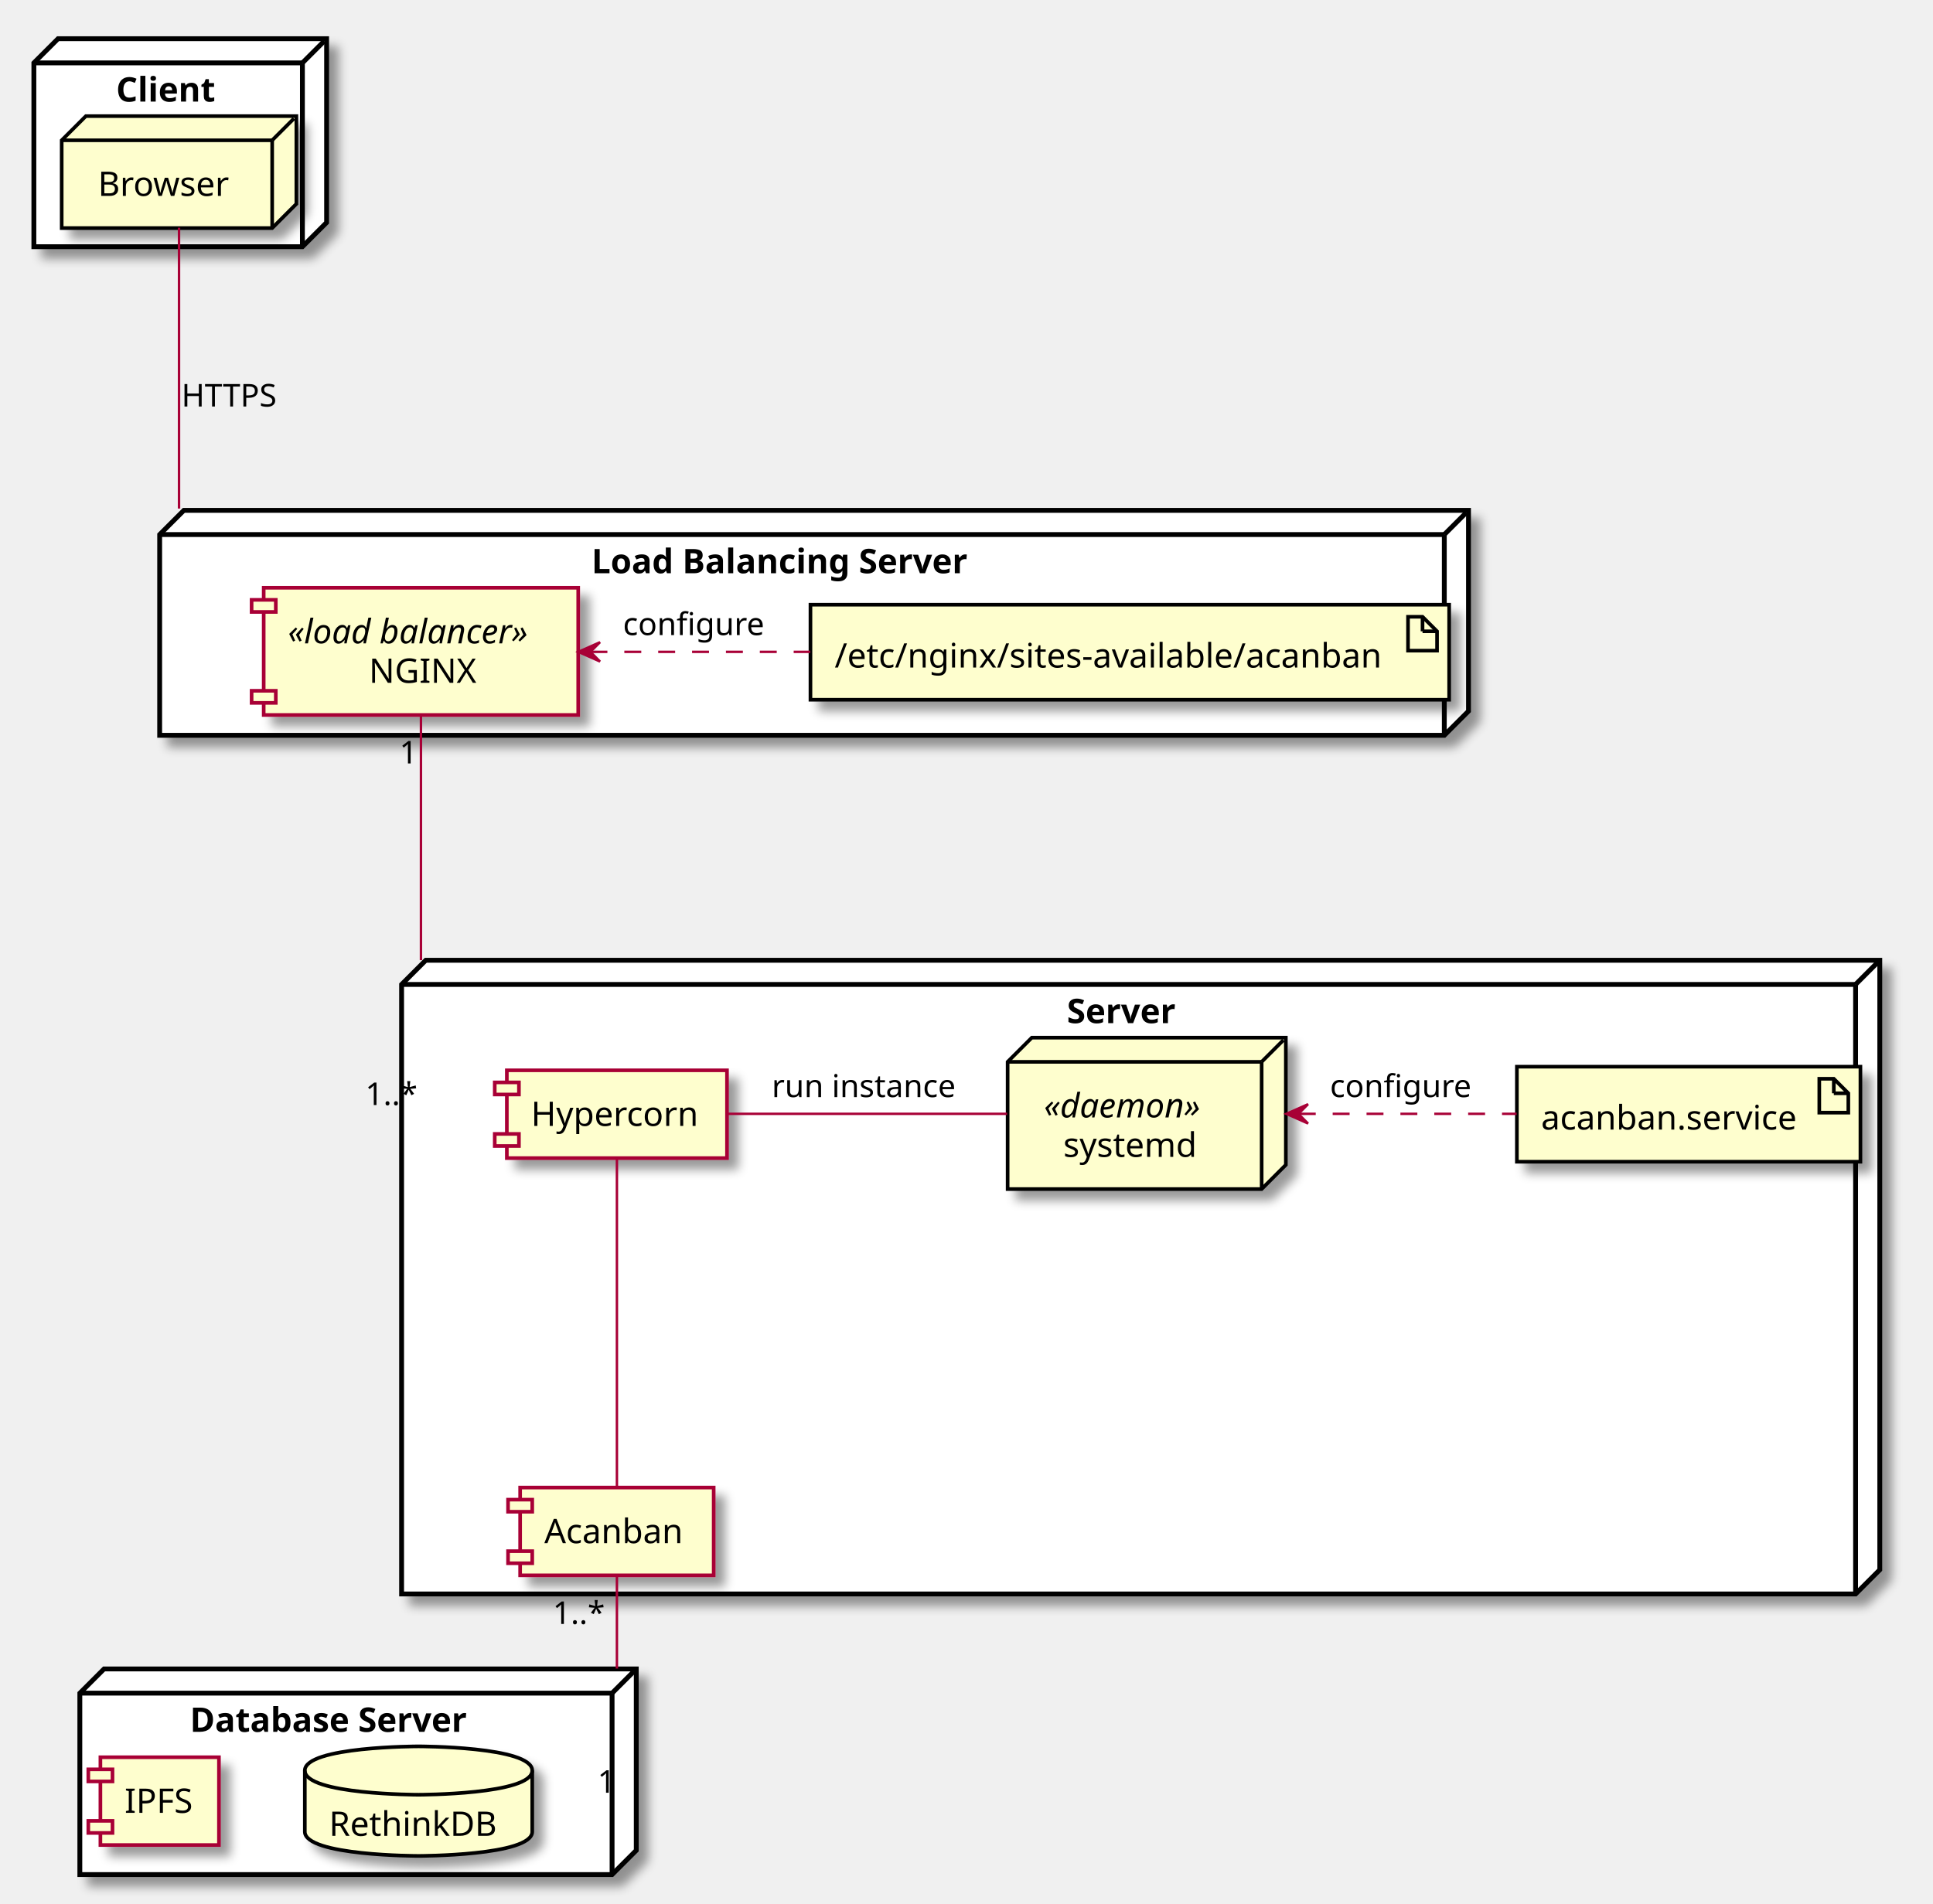
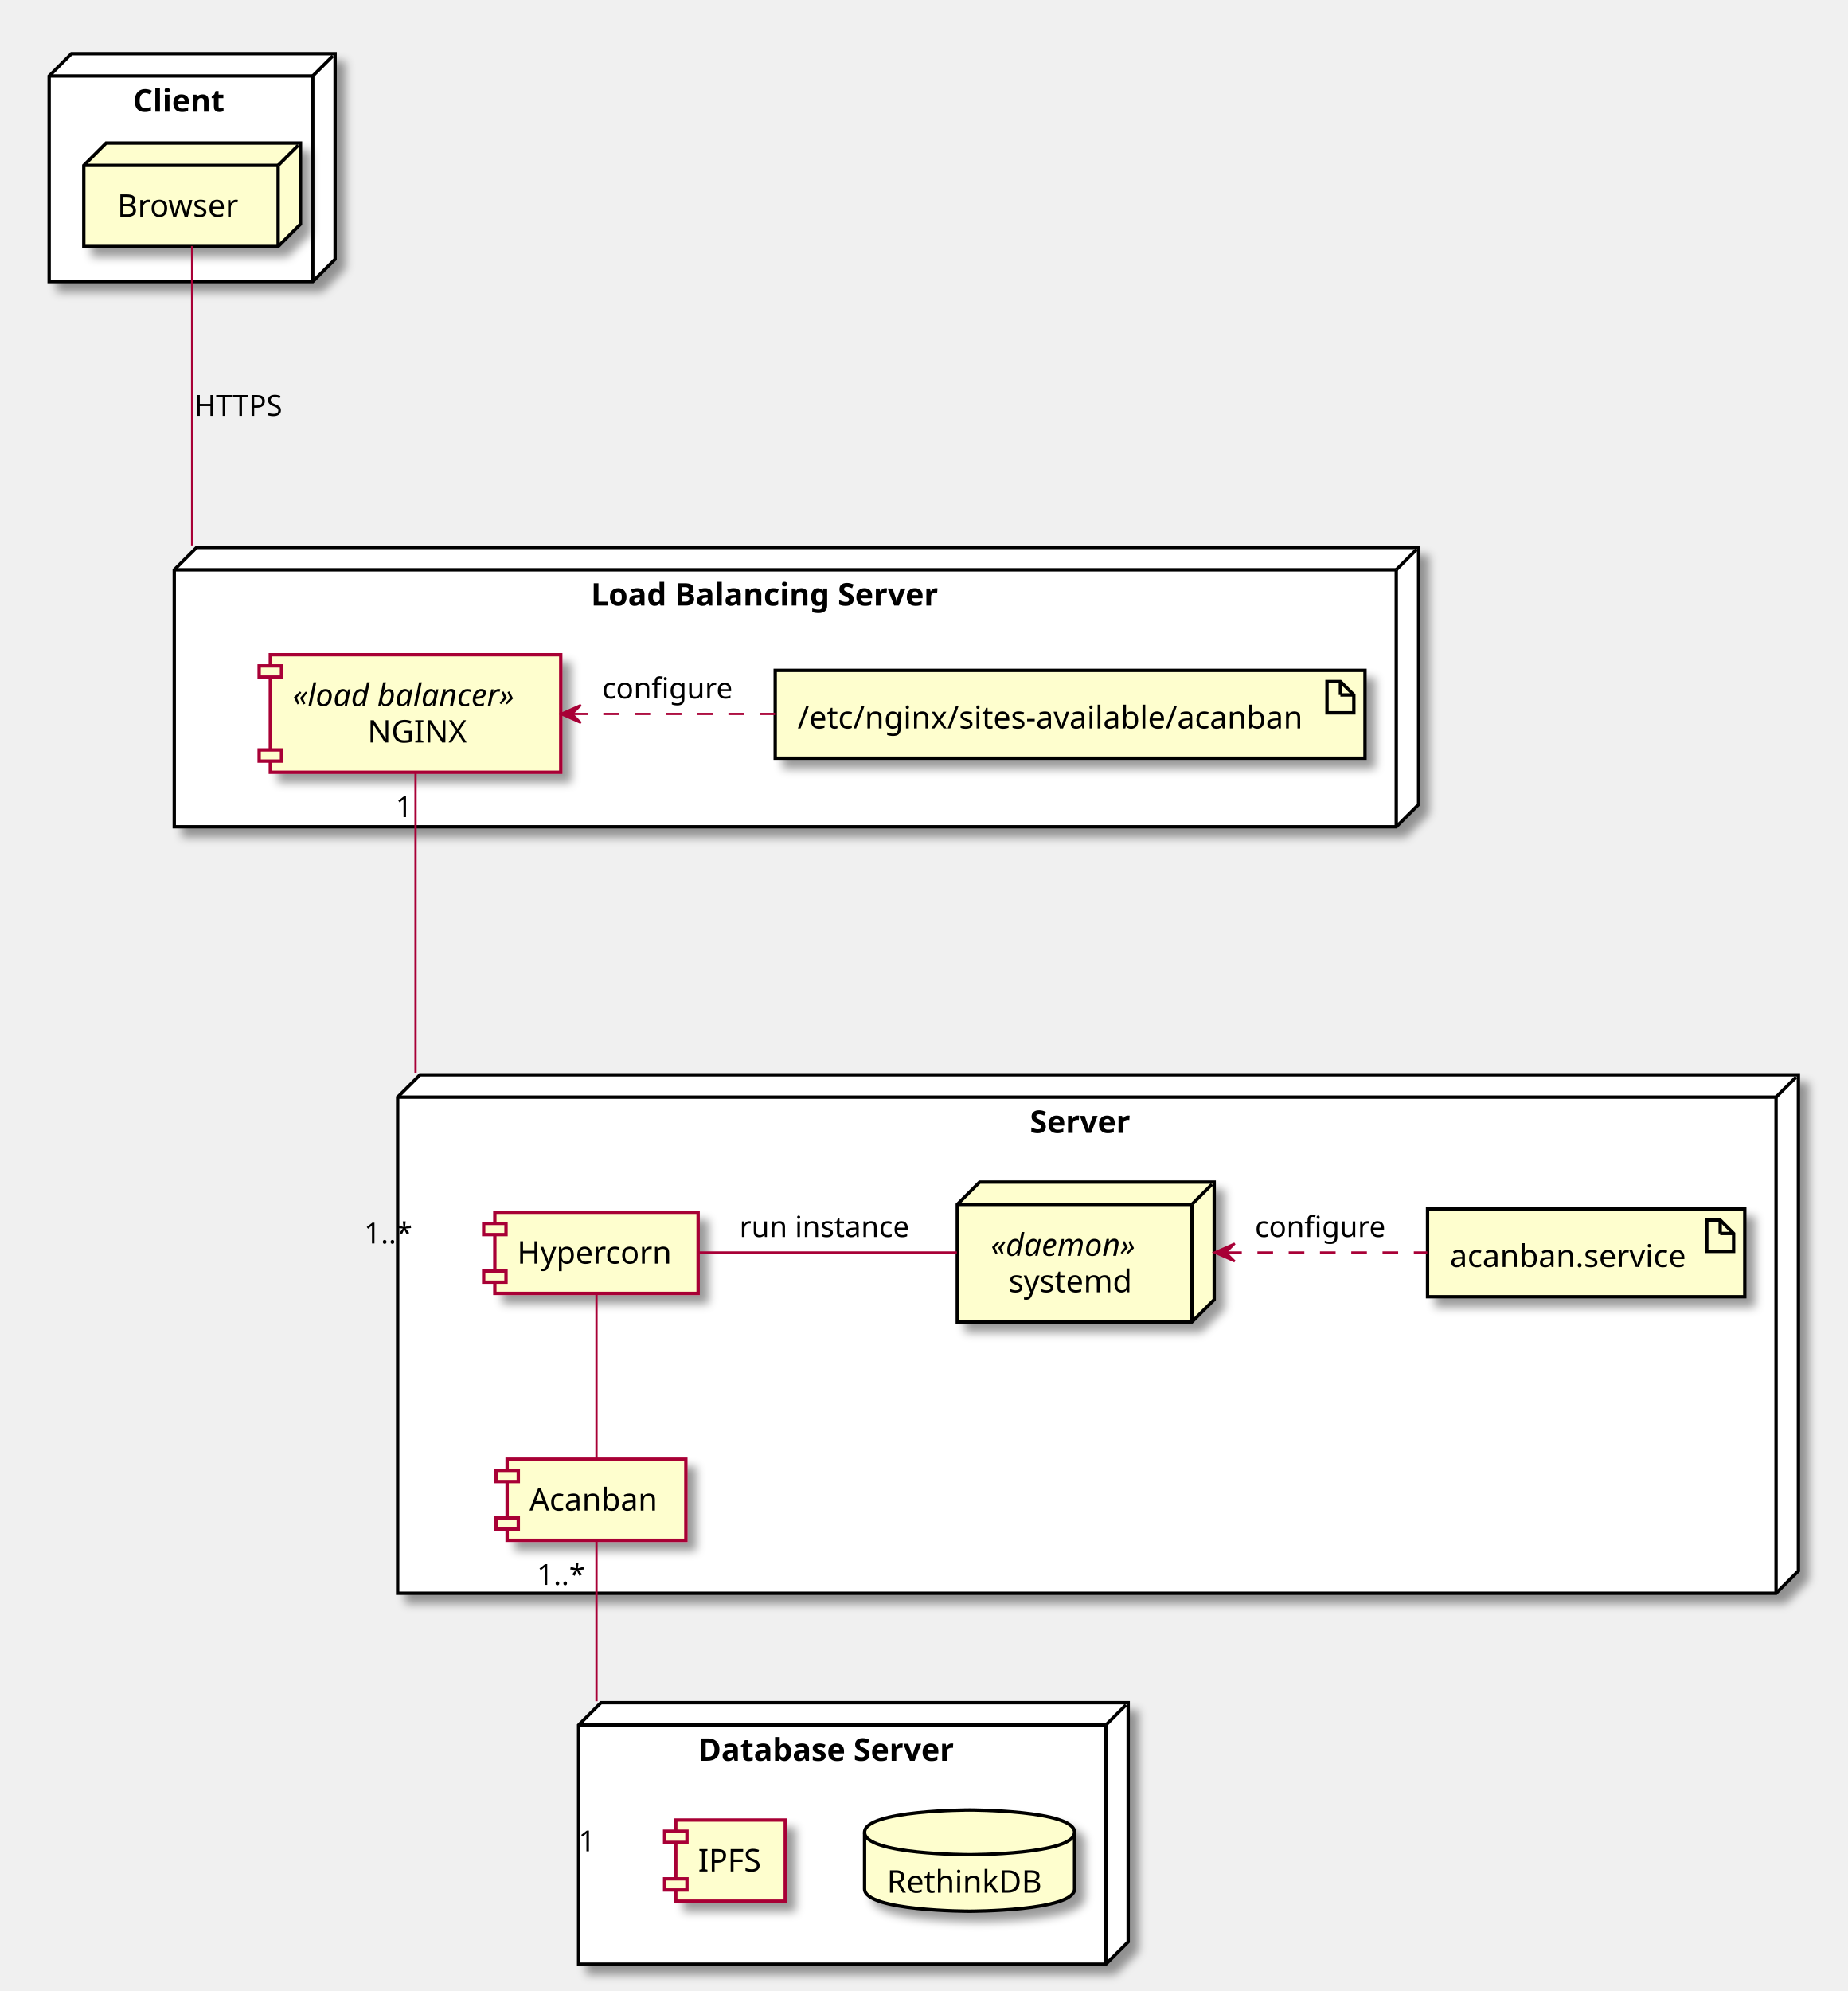
- <svg xmlns="http://www.w3.org/2000/svg" contentScriptType="application/ecmascript" contentStyleType="text/css" height="787px" preserveAspectRatio="none" style="width:799px;height:787px;" version="1.1" viewBox="0 0 799 787" width="799px" zoomAndPan="magnify">
+ <svg xmlns="http://www.w3.org/2000/svg" contentScriptType="application/ecmascript" contentStyleType="text/css" height="891px" preserveAspectRatio="none" style="width:827px;height:891px;" version="1.1" viewBox="0 0 827 891" width="827px" zoomAndPan="magnify">
  <defs>
    <filter height="300%" id="f1c7m3uzpuleqs" width="300%" x="-1" y="-1">
      <feGaussianBlur result="blurOut" stdDeviation="2.0" />
      <feColorMatrix in="blurOut" result="blurOut2" type="matrix" values="0 0 0 0 0 0 0 0 0 0 0 0 0 0 0 0 0 0 .4 0" />
      <feOffset dx="4.0" dy="4.0" in="blurOut2" result="blurOut3" />
      <feBlend in="SourceGraphic" in2="blurOut3" mode="normal" />
    </filter>
  </defs>
  <g>
-     <polygon fill="#FFFFFF" filter="url(#f1c7m3uzpuleqs)" points="14,26,24,16,135,16,135,92,125,102,14,102,14,26" style="stroke: #000000; stroke-width: 2.0;" />
-     <line style="stroke: #000000; stroke-width: 2.0;" x1="125" x2="134" y1="26" y2="17" />
-     <line style="stroke: #000000; stroke-width: 2.0;" x1="14" x2="125" y1="26" y2="26" />
-     <line style="stroke: #000000; stroke-width: 2.0;" x1="125" x2="125" y1="26" y2="102" />
-     <text fill="#000000" font-family="sans-serif" font-size="14" font-weight="bold" lengthAdjust="spacingAndGlyphs" textLength="45" x="48" y="41.995">Client</text>
-     <polygon fill="#FFFFFF" filter="url(#f1c7m3uzpuleqs)" points="66,221,76,211,607,211,607,294,597,304,66,304,66,221" style="stroke: #000000; stroke-width: 2.0;" />
-     <line style="stroke: #000000; stroke-width: 2.0;" x1="597" x2="606" y1="221" y2="212" />
-     <line style="stroke: #000000; stroke-width: 2.0;" x1="66" x2="597" y1="221" y2="221" />
-     <line style="stroke: #000000; stroke-width: 2.0;" x1="597" x2="597" y1="221" y2="304" />
-     <text fill="#000000" font-family="sans-serif" font-size="14" font-weight="bold" lengthAdjust="spacingAndGlyphs" textLength="176" x="244.5" y="236.995">Load Balancing Server</text>
-     <polygon fill="#FFFFFF" filter="url(#f1c7m3uzpuleqs)" points="166,407,176,397,777,397,777,649,767,659,166,659,166,407" style="stroke: #000000; stroke-width: 2.0;" />
-     <line style="stroke: #000000; stroke-width: 2.0;" x1="767" x2="776" y1="407" y2="398" />
-     <line style="stroke: #000000; stroke-width: 2.0;" x1="166" x2="767" y1="407" y2="407" />
-     <line style="stroke: #000000; stroke-width: 2.0;" x1="767" x2="767" y1="407" y2="659" />
-     <text fill="#000000" font-family="sans-serif" font-size="14" font-weight="bold" lengthAdjust="spacingAndGlyphs" textLength="53" x="441" y="422.995">Server</text>
-     <polygon fill="#FFFFFF" filter="url(#f1c7m3uzpuleqs)" points="33,700,43,690,263,690,263,765,253,775,33,775,33,700" style="stroke: #000000; stroke-width: 2.0;" />
-     <line style="stroke: #000000; stroke-width: 2.0;" x1="253" x2="262" y1="700" y2="691" />
-     <line style="stroke: #000000; stroke-width: 2.0;" x1="33" x2="253" y1="700" y2="700" />
-     <line style="stroke: #000000; stroke-width: 2.0;" x1="253" x2="253" y1="700" y2="775" />
-     <text fill="#000000" font-family="sans-serif" font-size="14" font-weight="bold" lengthAdjust="spacingAndGlyphs" textLength="131" x="78.5" y="715.995">Database Server</text>
-     <polygon fill="#FEFECE" filter="url(#f1c7m3uzpuleqs)" points="25.5,58,35.5,48,122.5,48,122.5,84.297,112.5,94.297,25.5,94.297,25.5,58" style="stroke: #000000; stroke-width: 1.5;" />
-     <line style="stroke: #000000; stroke-width: 1.5;" x1="112.5" x2="121.5" y1="58" y2="49" />
-     <line style="stroke: #000000; stroke-width: 1.5;" x1="25.5" x2="112.5" y1="58" y2="58" />
-     <line style="stroke: #000000; stroke-width: 1.5;" x1="112.5" x2="112.5" y1="58" y2="94.297" />
-     <text fill="#000000" font-family="sans-serif" font-size="14" lengthAdjust="spacingAndGlyphs" textLength="57" x="40.5" y="80.995">Browser</text>
-     <rect fill="#FEFECE" filter="url(#f1c7m3uzpuleqs)" height="52.594" style="stroke: #A80036; stroke-width: 1.5;" width="130" x="109" y="243" />
-     <rect fill="#FEFECE" height="5" style="stroke: #A80036; stroke-width: 1.5;" width="10" x="104" y="248" />
-     <rect fill="#FEFECE" height="5" style="stroke: #A80036; stroke-width: 1.5;" width="10" x="104" y="285.594" />
-     <text fill="#000000" font-family="sans-serif" font-size="14" font-style="italic" lengthAdjust="spacingAndGlyphs" textLength="110" x="119" y="265.995">«load balancer»</text>
-     <text fill="#000000" font-family="sans-serif" font-size="14" lengthAdjust="spacingAndGlyphs" textLength="43" x="152.5" y="282.292">NGINX</text>
-     <rect fill="#FEFECE" filter="url(#f1c7m3uzpuleqs)" height="39.297" style="stroke: #000000; stroke-width: 1.5;" width="264" x="335" y="250" />
-     <polygon fill="#FEFECE" points="582,255,582,269,594,269,594,261,588,255,582,255" style="stroke: #000000; stroke-width: 1.5;" />
-     <line style="stroke: #000000; stroke-width: 1.5;" x1="588" x2="588" y1="255" y2="261" />
-     <line style="stroke: #000000; stroke-width: 1.5;" x1="594" x2="588" y1="261" y2="261" />
-     <text fill="#000000" font-family="sans-serif" font-size="14" lengthAdjust="spacingAndGlyphs" textLength="234" x="345" y="275.995">/etc/nginx/sites-available/acanban</text>
-     <rect fill="#FEFECE" filter="url(#f1c7m3uzpuleqs)" height="39.297" style="stroke: #000000; stroke-width: 1.5;" width="142" x="627" y="441" />
-     <polygon fill="#FEFECE" points="752,446,752,460,764,460,764,452,758,446,752,446" style="stroke: #000000; stroke-width: 1.5;" />
-     <line style="stroke: #000000; stroke-width: 1.5;" x1="758" x2="758" y1="446" y2="452" />
-     <line style="stroke: #000000; stroke-width: 1.5;" x1="764" x2="758" y1="452" y2="452" />
-     <text fill="#000000" font-family="sans-serif" font-size="14" lengthAdjust="spacingAndGlyphs" textLength="112" x="637" y="466.995">acanban.service</text>
-     <rect fill="#FEFECE" filter="url(#f1c7m3uzpuleqs)" height="36.297" style="stroke: #A80036; stroke-width: 1.5;" width="80" x="215" y="615" />
-     <rect fill="#FEFECE" height="5" style="stroke: #A80036; stroke-width: 1.5;" width="10" x="210" y="620" />
-     <rect fill="#FEFECE" height="5" style="stroke: #A80036; stroke-width: 1.5;" width="10" x="210" y="641.297" />
-     <text fill="#000000" font-family="sans-serif" font-size="14" lengthAdjust="spacingAndGlyphs" textLength="60" x="225" y="637.995">Acanban</text>
-     <rect fill="#FEFECE" filter="url(#f1c7m3uzpuleqs)" height="36.297" style="stroke: #A80036; stroke-width: 1.5;" width="91" x="209.5" y="442.5" />
-     <rect fill="#FEFECE" height="5" style="stroke: #A80036; stroke-width: 1.5;" width="10" x="204.5" y="447.5" />
-     <rect fill="#FEFECE" height="5" style="stroke: #A80036; stroke-width: 1.5;" width="10" x="204.5" y="468.797" />
-     <text fill="#000000" font-family="sans-serif" font-size="14" lengthAdjust="spacingAndGlyphs" textLength="71" x="219.5" y="465.495">Hypercorn</text>
-     <polygon fill="#FEFECE" filter="url(#f1c7m3uzpuleqs)" points="416.5,439,426.5,429,531.5,429,531.5,481.594,521.5,491.594,416.5,491.594,416.5,439" style="stroke: #000000; stroke-width: 1.5;" />
-     <line style="stroke: #000000; stroke-width: 1.5;" x1="521.5" x2="530.5" y1="439" y2="430" />
-     <line style="stroke: #000000; stroke-width: 1.5;" x1="416.5" x2="521.5" y1="439" y2="439" />
-     <line style="stroke: #000000; stroke-width: 1.5;" x1="521.5" x2="521.5" y1="439" y2="491.594" />
-     <text fill="#000000" font-family="sans-serif" font-size="14" font-style="italic" lengthAdjust="spacingAndGlyphs" textLength="75" x="431.5" y="461.995">«daemon»</text>
-     <text fill="#000000" font-family="sans-serif" font-size="14" lengthAdjust="spacingAndGlyphs" textLength="59" x="439.5" y="478.292">systemd</text>
-     <path d="M126,732 C126,722 173,722 173,722 C173,722 220,722 220,732 L220,757.297 C220,767.297 173,767.297 173,767.297 C173,767.297 126,767.297 126,757.297 L126,732 " fill="#FEFECE" filter="url(#f1c7m3uzpuleqs)" style="stroke: #000000; stroke-width: 1.5;" />
-     <path d="M126,732 C126,742 173,742 173,742 C173,742 220,742 220,732 " fill="none" style="stroke: #000000; stroke-width: 1.5;" />
-     <text fill="#000000" font-family="sans-serif" font-size="14" lengthAdjust="spacingAndGlyphs" textLength="74" x="136" y="758.995">RethinkDB</text>
-     <rect fill="#FEFECE" filter="url(#f1c7m3uzpuleqs)" height="36.297" style="stroke: #A80036; stroke-width: 1.5;" width="49" x="41.5" y="726.5" />
-     <rect fill="#FEFECE" height="5" style="stroke: #A80036; stroke-width: 1.5;" width="10" x="36.5" y="731.5" />
-     <rect fill="#FEFECE" height="5" style="stroke: #A80036; stroke-width: 1.5;" width="10" x="36.5" y="752.797" />
-     <text fill="#000000" font-family="sans-serif" font-size="14" lengthAdjust="spacingAndGlyphs" textLength="29" x="51.5" y="749.495">IPFS</text>
-     <path d="M74,94.159 C74,119.113 74,160.105 74,196.181 C74,200.69 74,205.123 74,209.438 C74,209.708 74,209.977 74,210.246 " fill="none" id="Browser-balancer" style="stroke: #A80036; stroke-width: 1.0;" />
-     <text fill="#000000" font-family="sans-serif" font-size="13" lengthAdjust="spacingAndGlyphs" textLength="41" x="75" y="168.067">HTTPS</text>
-     <path d="M244.065,269.5 C271.364,269.5 303.581,269.5 334.911,269.5 " fill="none" id="nginx-nginx_conf" style="stroke: #A80036; stroke-width: 1.0; stroke-dasharray: 7.0,7.0;" />
-     <polygon fill="#A80036" points="239.026,269.5,248.026,273.5,244.026,269.5,248.026,265.5,239.026,269.5" style="stroke: #A80036; stroke-width: 1.0;" />
-     <text fill="#000000" font-family="sans-serif" font-size="13" lengthAdjust="spacingAndGlyphs" textLength="59" x="257.5" y="262.567">configure</text>
-     <path d="M174,296.058 C174,321.068 174,359.588 174,393.06 C174,394.106 174,395.147 174,396.182 C174,396.441 174,396.7 174,396.958 " fill="none" id="nginx-Server" style="stroke: #A80036; stroke-width: 1.0;" />
-     <text fill="#000000" font-family="sans-serif" font-size="13" lengthAdjust="spacingAndGlyphs" textLength="8" x="165.125" y="315.634">1</text>
-     <text fill="#000000" font-family="sans-serif" font-size="13" lengthAdjust="spacingAndGlyphs" textLength="23" x="151" y="456.846">1..*</text>
-     <path d="M300.643,460.5 C334.239,460.5 380.161,460.5 416.301,460.5 " fill="none" id="Hypercorn-systemd" style="stroke: #A80036; stroke-width: 1.0;" />
-     <text fill="#000000" font-family="sans-serif" font-size="13" lengthAdjust="spacingAndGlyphs" textLength="79" x="319" y="453.567">run instance</text>
-     <path d="M536.854,460.5 C564.862,460.5 597.985,460.5 626.894,460.5 " fill="none" id="systemd-systemd_conf" style="stroke: #A80036; stroke-width: 1.0; stroke-dasharray: 7.0,7.0;" />
-     <polygon fill="#A80036" points="531.686,460.5,540.686,464.5,536.686,460.5,540.686,456.5,531.686,460.5" style="stroke: #A80036; stroke-width: 1.0;" />
-     <text fill="#000000" font-family="sans-serif" font-size="13" lengthAdjust="spacingAndGlyphs" textLength="59" x="549.75" y="453.567">configure</text>
-     <path d="M255,478.635 C255,511.764 255,581.708 255,614.85 " fill="none" id="Hypercorn-Acanban" style="stroke: #A80036; stroke-width: 1.0;" />
-     <path d="M255,651.412 C255,658.958 255,668.193 255,677.884 C255,680.307 255,682.758 255,685.219 C255,686.449 255,687.682 255,688.914 C255,689.222 255,689.53 255,689.838 " fill="none" id="Acanban-db_server" style="stroke: #A80036; stroke-width: 1.0;" />
-     <text fill="#000000" font-family="sans-serif" font-size="13" lengthAdjust="spacingAndGlyphs" textLength="23" x="228.478" y="671.389">1..*</text>
-     <text fill="#000000" font-family="sans-serif" font-size="13" lengthAdjust="spacingAndGlyphs" textLength="8" x="247" y="741.171">1</text>
+     <polygon fill="#FFFFFF" filter="url(#f1c7m3uzpuleqs)" points="22,34,32,24,150,24,150,116,140,126,22,126,22,34" style="stroke: #000000; stroke-width: 1.5;" />
+     <line style="stroke: #000000; stroke-width: 1.5;" x1="140" x2="149" y1="34" y2="25" />
+     <line style="stroke: #000000; stroke-width: 1.5;" x1="22" x2="140" y1="34" y2="34" />
+     <line style="stroke: #000000; stroke-width: 1.5;" x1="140" x2="140" y1="34" y2="126" />
+     <text fill="#000000" font-family="sans-serif" font-size="14" font-weight="bold" lengthAdjust="spacingAndGlyphs" textLength="45" x="59.5" y="49.995">Client</text>
+     <polygon fill="#FFFFFF" filter="url(#f1c7m3uzpuleqs)" points="78,255,88,245,635,245,635,360,625,370,78,370,78,255" style="stroke: #000000; stroke-width: 1.5;" />
+     <line style="stroke: #000000; stroke-width: 1.5;" x1="625" x2="634" y1="255" y2="246" />
+     <line style="stroke: #000000; stroke-width: 1.5;" x1="78" x2="625" y1="255" y2="255" />
+     <line style="stroke: #000000; stroke-width: 1.5;" x1="625" x2="625" y1="255" y2="370" />
+     <text fill="#000000" font-family="sans-serif" font-size="14" font-weight="bold" lengthAdjust="spacingAndGlyphs" textLength="176" x="264.5" y="270.995">Load Balancing Server</text>
+     <polygon fill="#FFFFFF" filter="url(#f1c7m3uzpuleqs)" points="178,491,188,481,805,481,805,703,795,713,178,713,178,491" style="stroke: #000000; stroke-width: 1.5;" />
+     <line style="stroke: #000000; stroke-width: 1.5;" x1="795" x2="804" y1="491" y2="482" />
+     <line style="stroke: #000000; stroke-width: 1.5;" x1="178" x2="795" y1="491" y2="491" />
+     <line style="stroke: #000000; stroke-width: 1.5;" x1="795" x2="795" y1="491" y2="713" />
+     <text fill="#000000" font-family="sans-serif" font-size="14" font-weight="bold" lengthAdjust="spacingAndGlyphs" textLength="53" x="461" y="506.995">Server</text>
+     <polygon fill="#FFFFFF" filter="url(#f1c7m3uzpuleqs)" points="259,772,269,762,505,762,505,869,495,879,259,879,259,772" style="stroke: #000000; stroke-width: 1.5;" />
+     <line style="stroke: #000000; stroke-width: 1.5;" x1="495" x2="504" y1="772" y2="763" />
+     <line style="stroke: #000000; stroke-width: 1.5;" x1="259" x2="495" y1="772" y2="772" />
+     <line style="stroke: #000000; stroke-width: 1.5;" x1="495" x2="495" y1="772" y2="879" />
+     <text fill="#000000" font-family="sans-serif" font-size="14" font-weight="bold" lengthAdjust="spacingAndGlyphs" textLength="131" x="312.5" y="787.995">Database Server</text>
+     <polygon fill="#FEFECE" filter="url(#f1c7m3uzpuleqs)" points="37.5,74,47.5,64,134.5,64,134.5,100.297,124.5,110.297,37.5,110.297,37.5,74" style="stroke: #000000; stroke-width: 1.5;" />
+     <line style="stroke: #000000; stroke-width: 1.5;" x1="124.5" x2="133.5" y1="74" y2="65" />
+     <line style="stroke: #000000; stroke-width: 1.5;" x1="37.5" x2="124.5" y1="74" y2="74" />
+     <line style="stroke: #000000; stroke-width: 1.5;" x1="124.5" x2="124.5" y1="74" y2="110.297" />
+     <text fill="#000000" font-family="sans-serif" font-size="14" lengthAdjust="spacingAndGlyphs" textLength="57" x="52.5" y="96.995">Browser</text>
+     <rect fill="#FEFECE" filter="url(#f1c7m3uzpuleqs)" height="52.594" style="stroke: #A80036; stroke-width: 1.5;" width="130" x="121" y="293" />
+     <rect fill="#FEFECE" height="5" style="stroke: #A80036; stroke-width: 1.5;" width="10" x="116" y="298" />
+     <rect fill="#FEFECE" height="5" style="stroke: #A80036; stroke-width: 1.5;" width="10" x="116" y="335.594" />
+     <text fill="#000000" font-family="sans-serif" font-size="14" font-style="italic" lengthAdjust="spacingAndGlyphs" textLength="110" x="131" y="315.995">«load balancer»</text>
+     <text fill="#000000" font-family="sans-serif" font-size="14" lengthAdjust="spacingAndGlyphs" textLength="43" x="164.5" y="332.292">NGINX</text>
+     <rect fill="#FEFECE" filter="url(#f1c7m3uzpuleqs)" height="39.297" style="stroke: #000000; stroke-width: 1.5;" width="264" x="347" y="300" />
+     <polygon fill="#FEFECE" points="594,305,594,319,606,319,606,311,600,305,594,305" style="stroke: #000000; stroke-width: 1.5;" />
+     <line style="stroke: #000000; stroke-width: 1.5;" x1="600" x2="600" y1="305" y2="311" />
+     <line style="stroke: #000000; stroke-width: 1.5;" x1="606" x2="600" y1="311" y2="311" />
+     <text fill="#000000" font-family="sans-serif" font-size="14" lengthAdjust="spacingAndGlyphs" textLength="234" x="357" y="325.995">/etc/nginx/sites-available/acanban</text>
+     <rect fill="#FEFECE" filter="url(#f1c7m3uzpuleqs)" height="39.297" style="stroke: #000000; stroke-width: 1.5;" width="142" x="639" y="541" />
+     <polygon fill="#FEFECE" points="764,546,764,560,776,560,776,552,770,546,764,546" style="stroke: #000000; stroke-width: 1.5;" />
+     <line style="stroke: #000000; stroke-width: 1.5;" x1="770" x2="770" y1="546" y2="552" />
+     <line style="stroke: #000000; stroke-width: 1.5;" x1="776" x2="770" y1="552" y2="552" />
+     <text fill="#000000" font-family="sans-serif" font-size="14" lengthAdjust="spacingAndGlyphs" textLength="112" x="649" y="566.995">acanban.service</text>
+     <rect fill="#FEFECE" filter="url(#f1c7m3uzpuleqs)" height="36.297" style="stroke: #A80036; stroke-width: 1.5;" width="80" x="227" y="653" />
+     <rect fill="#FEFECE" height="5" style="stroke: #A80036; stroke-width: 1.5;" width="10" x="222" y="658" />
+     <rect fill="#FEFECE" height="5" style="stroke: #A80036; stroke-width: 1.5;" width="10" x="222" y="679.297" />
+     <text fill="#000000" font-family="sans-serif" font-size="14" lengthAdjust="spacingAndGlyphs" textLength="60" x="237" y="675.995">Acanban</text>
+     <rect fill="#FEFECE" filter="url(#f1c7m3uzpuleqs)" height="36.297" style="stroke: #A80036; stroke-width: 1.5;" width="91" x="221.5" y="542.5" />
+     <rect fill="#FEFECE" height="5" style="stroke: #A80036; stroke-width: 1.5;" width="10" x="216.5" y="547.5" />
+     <rect fill="#FEFECE" height="5" style="stroke: #A80036; stroke-width: 1.5;" width="10" x="216.5" y="568.797" />
+     <text fill="#000000" font-family="sans-serif" font-size="14" lengthAdjust="spacingAndGlyphs" textLength="71" x="231.5" y="565.495">Hypercorn</text>
+     <polygon fill="#FEFECE" filter="url(#f1c7m3uzpuleqs)" points="428.5,539,438.5,529,543.5,529,543.5,581.594,533.5,591.594,428.5,591.594,428.5,539" style="stroke: #000000; stroke-width: 1.5;" />
+     <line style="stroke: #000000; stroke-width: 1.5;" x1="533.5" x2="542.5" y1="539" y2="530" />
+     <line style="stroke: #000000; stroke-width: 1.5;" x1="428.5" x2="533.5" y1="539" y2="539" />
+     <line style="stroke: #000000; stroke-width: 1.5;" x1="533.5" x2="533.5" y1="539" y2="591.594" />
+     <text fill="#000000" font-family="sans-serif" font-size="14" font-style="italic" lengthAdjust="spacingAndGlyphs" textLength="75" x="443.5" y="561.995">«daemon»</text>
+     <text fill="#000000" font-family="sans-serif" font-size="14" lengthAdjust="spacingAndGlyphs" textLength="59" x="451.5" y="578.292">systemd</text>
+     <path d="M387,820 C387,810 434,810 434,810 C434,810 481,810 481,820 L481,845.297 C481,855.297 434,855.297 434,855.297 C434,855.297 387,855.297 387,845.297 L387,820 " fill="#FEFECE" filter="url(#f1c7m3uzpuleqs)" style="stroke: #000000; stroke-width: 1.5;" />
+     <path d="M387,820 C387,830 434,830 434,830 C434,830 481,830 481,820 " fill="none" style="stroke: #000000; stroke-width: 1.5;" />
+     <text fill="#000000" font-family="sans-serif" font-size="14" lengthAdjust="spacingAndGlyphs" textLength="74" x="397" y="846.995">RethinkDB</text>
+     <rect fill="#FEFECE" filter="url(#f1c7m3uzpuleqs)" height="36.297" style="stroke: #A80036; stroke-width: 1.5;" width="49" x="302.5" y="814.5" />
+     <rect fill="#FEFECE" height="5" style="stroke: #A80036; stroke-width: 1.5;" width="10" x="297.5" y="819.5" />
+     <rect fill="#FEFECE" height="5" style="stroke: #A80036; stroke-width: 1.5;" width="10" x="297.5" y="840.797" />
+     <text fill="#000000" font-family="sans-serif" font-size="14" lengthAdjust="spacingAndGlyphs" textLength="29" x="312.5" y="837.495">IPFS</text>
+     <path d="M86,110.1 C86,138.495 86,189.423 86,233.824 C86,236.599 86,239.348 86,242.065 C86,242.745 86,243.422 86,244.097 " fill="none" id="Browser-balancer" style="stroke: #A80036; stroke-width: 1.0;" />
+     <text fill="#000000" font-family="sans-serif" font-size="13" lengthAdjust="spacingAndGlyphs" textLength="41" x="87" y="186.067">HTTPS</text>
+     <path d="M256.06,319.5 C283.36,319.5 315.58,319.5 346.91,319.5 " fill="none" id="nginx-nginx_conf" style="stroke: #A80036; stroke-width: 1.0; stroke-dasharray: 7.0,7.0;" />
+     <polygon fill="#A80036" points="251.03,319.5,260.03,323.5,256.03,319.5,260.03,315.5,251.03,319.5" style="stroke: #A80036; stroke-width: 1.0;" />
+     <text fill="#000000" font-family="sans-serif" font-size="13" lengthAdjust="spacingAndGlyphs" textLength="59" x="269.5" y="312.567">configure</text>
+     <path d="M186,346.08 C186,376.425 186,428.6 186,473.765 C186,475.176 186,476.581 186,477.978 C186,478.676 186,479.373 186,480.067 " fill="none" id="nginx-Server" style="stroke: #A80036; stroke-width: 1.0;" />
+     <text fill="#000000" font-family="sans-serif" font-size="13" lengthAdjust="spacingAndGlyphs" textLength="8" x="177.125" y="365.661">1</text>
+     <text fill="#000000" font-family="sans-serif" font-size="13" lengthAdjust="spacingAndGlyphs" textLength="23" x="163" y="556.457">1..*</text>
+     <path d="M312.64,560.5 C346.24,560.5 392.16,560.5 428.3,560.5 " fill="none" id="Hypercorn-systemd" style="stroke: #A80036; stroke-width: 1.0;" />
+     <text fill="#000000" font-family="sans-serif" font-size="13" lengthAdjust="spacingAndGlyphs" textLength="79" x="331" y="553.567">run instance</text>
+     <path d="M548.85,560.5 C576.86,560.5 609.98,560.5 638.89,560.5 " fill="none" id="systemd-systemd_conf" style="stroke: #A80036; stroke-width: 1.0; stroke-dasharray: 7.0,7.0;" />
+     <polygon fill="#A80036" points="543.69,560.5,552.69,564.5,548.69,560.5,552.69,556.5,543.69,560.5" style="stroke: #A80036; stroke-width: 1.0;" />
+     <text fill="#000000" font-family="sans-serif" font-size="13" lengthAdjust="spacingAndGlyphs" textLength="59" x="561.75" y="553.567">configure</text>
+     <path d="M267,578.93 C267,599.3 267,632.78 267,652.97 " fill="none" id="Hypercorn-Acanban" style="stroke: #A80036; stroke-width: 1.0;" />
+     <path d="M267,689.07 C267,699.195 267,712.962 267,727.967 C267,735.469 267,743.28 267,751.099 C267,753.054 267,755.01 267,756.961 C267,757.937 267,758.911 267,759.884 C267,760.37 267,760.857 267,761.342 " fill="none" id="Acanban-db_server" style="stroke: #A80036; stroke-width: 1.0;" />
+     <text fill="#000000" font-family="sans-serif" font-size="13" lengthAdjust="spacingAndGlyphs" textLength="23" x="240.334" y="709.261">1..*</text>
+     <text fill="#000000" font-family="sans-serif" font-size="13" lengthAdjust="spacingAndGlyphs" textLength="8" x="259" y="828.497">1</text>
  </g>
</svg>
